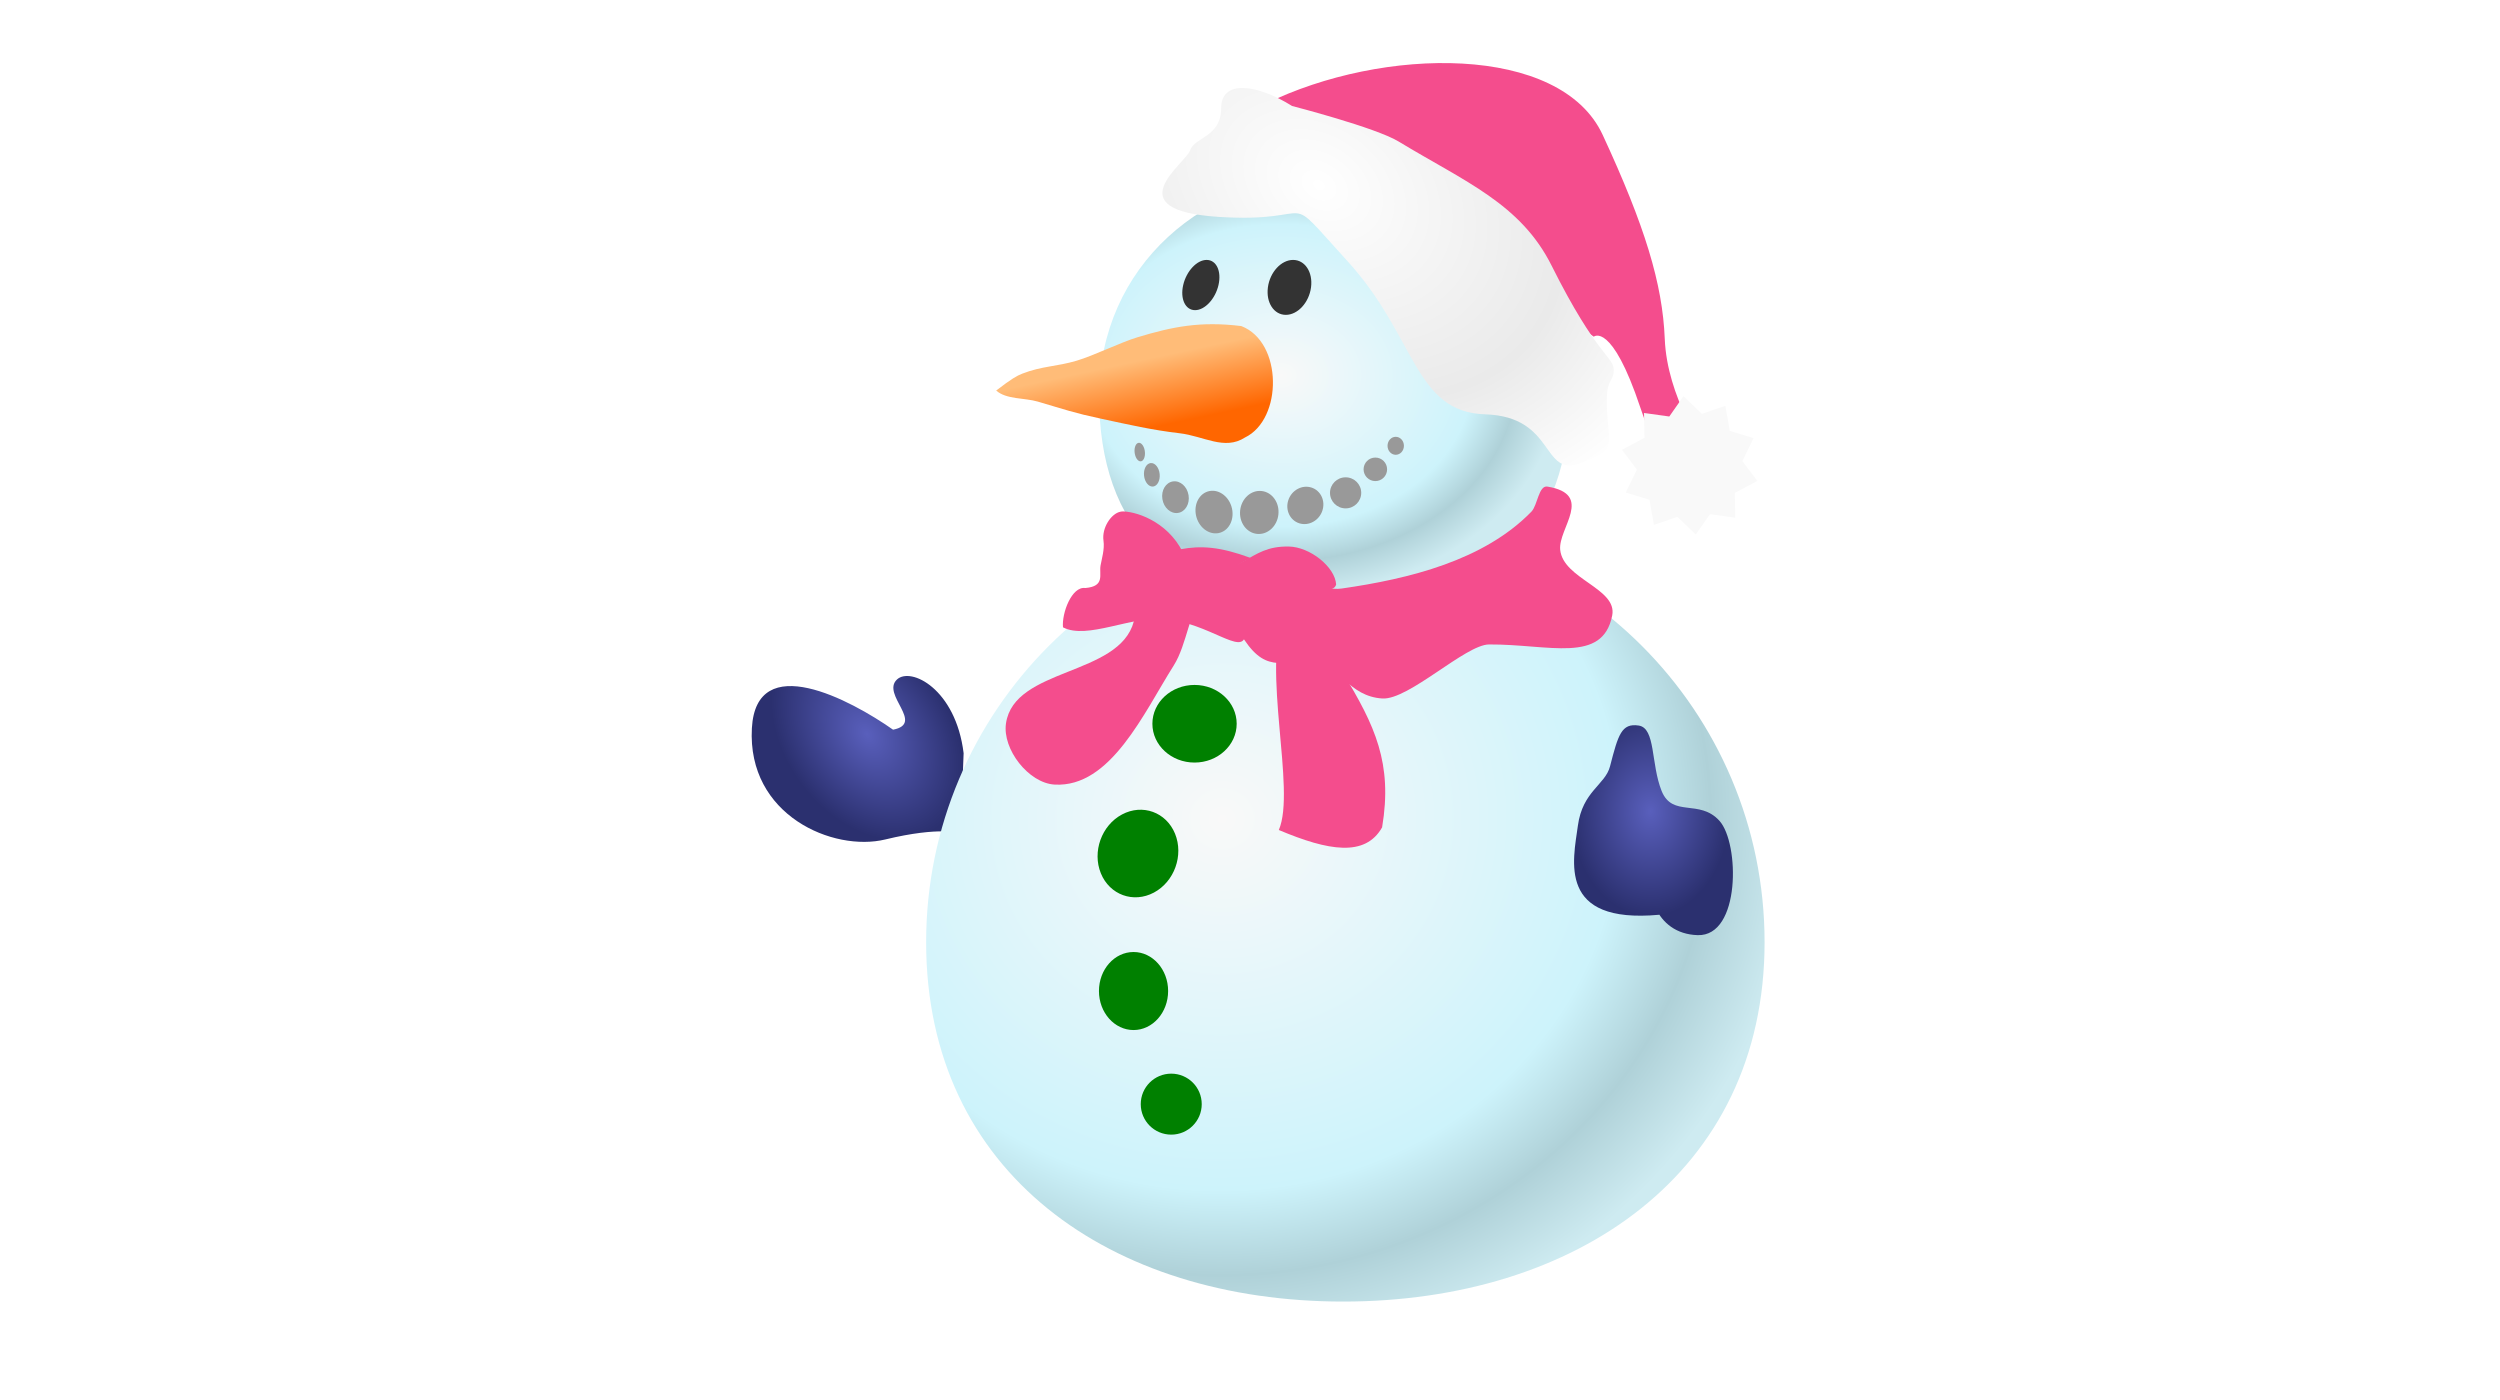
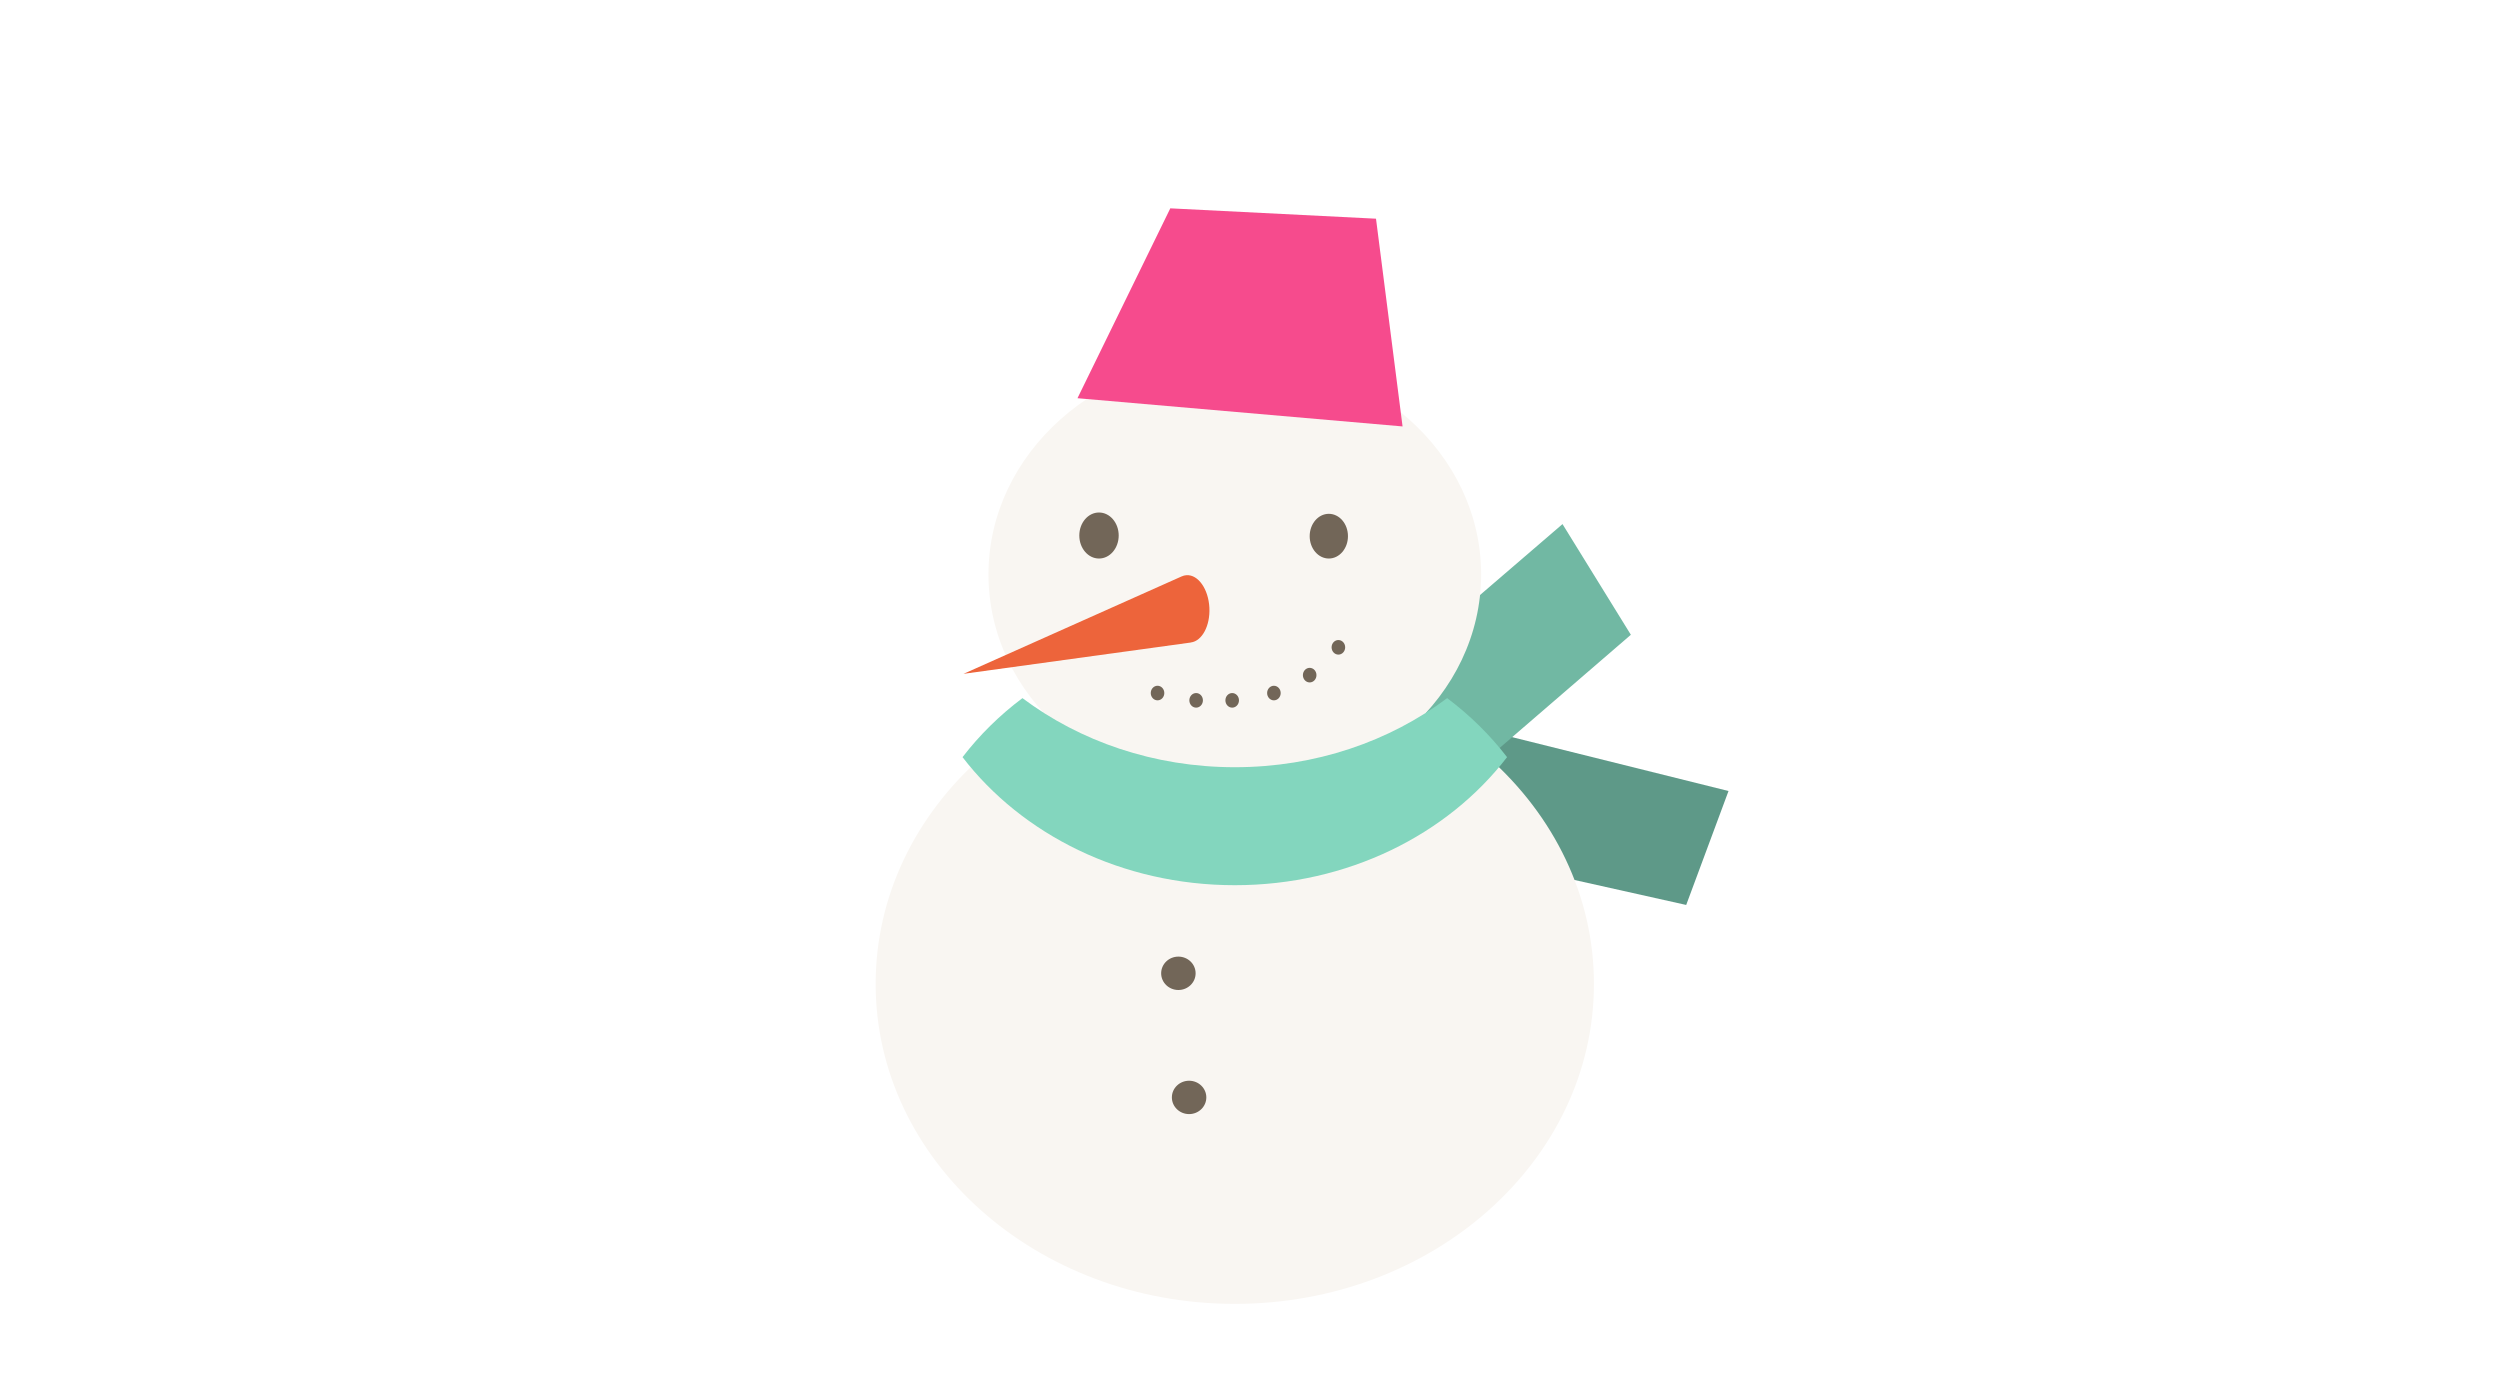
<svg xmlns="http://www.w3.org/2000/svg" version="1.1" id="Layer_1" viewBox="0 0 768 430" enable-background="new 0 0 768 430" xml:space="preserve">
-   <g transform="translate(-7.67539,-6.68045)">
-     <radialGradient id="SVGID_1_" cx="293.028" cy="223.344" r="22.649" gradientTransform="matrix(0.936 1.2764 -0.9072 0.6653 202.4502 -290.3725)" gradientUnits="userSpaceOnUse">
-       <stop offset="0" style="stop-color:#595FBC" />
-       <stop offset="1" style="stop-color:#2B306F" />
-     </radialGradient>
-     <path fill="url(#SVGID_1_)" d="M303.701,238.069c-2.41-19.755-16.245-26.615-20.477-22.646c-4.917,4.61,8.671,13.491-1.205,15.419   c-13.009-9.154-42.02-24.674-43.365-0.481c-1.491,26.84,25.056,38.065,40.955,34.208c16.916-4.1,23.127-1.926,23.127-1.926   L303.701,238.069z" />
-     <radialGradient id="SVGID_2_" cx="453.136" cy="720.413" r="90.506" gradientTransform="matrix(1.9669 -0.073 0.0682 1.8374 -557.2849 -1032.3)" gradientUnits="userSpaceOnUse">
-       <stop offset="0" style="stop-color:#F9F9F9" />
-       <stop offset="0.685" style="stop-color:#CDF3FB" />
-       <stop offset="0.842" style="stop-color:#AFD1D8" />
-       <stop offset="1" style="stop-color:#CEEBF1" />
-     </radialGradient>
-     <path fill="url(#SVGID_2_)" d="M549.755,296.136c0,71.127-58.341,110.386-129.467,110.386   c-71.126,0-128.103-39.261-128.103-110.386c0-71.127,57.659-128.785,128.784-128.785   C492.095,167.351,549.755,225.011,549.755,296.136z" />
-     <radialGradient id="SVGID_3_" cx="487.904" cy="675.031" r="51.156" gradientTransform="matrix(1.6821 0.0188 -0.0148 1.3241 -409.5466 -780.9993)" gradientUnits="userSpaceOnUse">
-       <stop offset="0" style="stop-color:#F9F9F9" />
-       <stop offset="0.685" style="stop-color:#CDF3FB" />
-       <stop offset="0.842" style="stop-color:#AFD1D8" />
-       <stop offset="1" style="stop-color:#CEEBF1" />
-     </radialGradient>
-     <path fill="url(#SVGID_3_)" d="M489.792,128.511c0,39.89-21.776,64.128-72.229,64.733c-50.45,0.604-72.229-24.843-72.229-64.733   c0-39.891,32.337-68.141,72.229-68.141C457.455,60.37,489.792,88.619,489.792,128.511z" />
-     <linearGradient id="SVGID_4_" gradientUnits="userSpaceOnUse" x1="240.547" y1="312.395" x2="243.601" y2="326.659" gradientTransform="matrix(1.4373 0 0 1.4373 9.1896 -330.9427)">
-       <stop offset="0" style="stop-color:#FFBC78" />
-       <stop offset="1" style="stop-color:#FF6600" />
-     </linearGradient>
-     <path fill="url(#SVGID_4_)" d="M388.999,106.847c-12.61-1.553-21.14,0.21-31.806,3.415c-5.238,1.573-13.497,5.658-18.742,7.217   c-6.234,1.854-10.627,1.619-16.692,3.97c-1.747,0.677-3.314,1.575-8.051,5.208c3.092,2.763,8.732,2.207,12.77,3.391   c8.598,2.521,10.883,3.429,19.645,5.301c8.316,1.778,15.459,3.444,23.907,4.423c7.422,0.858,13.822,5.377,20.09,1.314   C401.737,135.512,401.806,111.778,388.999,106.847z" />
-     <path fill="#333333" d="M381.996,94.245c-0.975,4.257-4.192,7.712-7.188,7.717c-2.995,0.004-4.632-3.444-3.657-7.702   c0.001-0.005,0.002-0.011,0.004-0.016c0.975-4.257,4.192-7.712,7.188-7.716c2.995-0.005,4.631,3.443,3.657,7.702   C381.998,94.233,381.997,94.24,381.996,94.245z" />
-     <path fill="#333333" d="M410.423,94.967c-0.614,4.656-4.076,8.435-7.736,8.438s-6.129-3.769-5.516-8.426c0-0.003,0-0.007,0-0.013   c0.612-4.656,4.076-8.435,7.735-8.438c3.658-0.003,6.132,3.769,5.519,8.426C410.425,94.959,410.423,94.962,410.423,94.967z" />
-     <path fill="#999999" d="M359.317,144.991c0.302,1.541-0.128,3.045-0.961,3.361s-1.754-0.677-2.057-2.218   c-0.001-0.002-0.001-0.005-0.002-0.009c-0.303-1.54,0.128-3.044,0.961-3.36c0.834-0.316,1.754,0.679,2.058,2.218   C359.316,144.985,359.317,144.988,359.317,144.991z" />
-     <path fill="#999999" d="M433.793,150.858c0,1.996-1.616,3.614-3.611,3.614s-3.614-1.618-3.614-3.614s1.619-3.614,3.614-3.614   S433.793,148.862,433.793,150.858z" />
-     <path fill="#999999" d="M425.843,158.085c0,2.635-2.146,4.771-4.795,4.771c-2.647,0-4.797-2.137-4.797-4.771   c0-2.636,2.148-4.771,4.797-4.771C423.697,153.313,425.843,155.449,425.843,158.085z" />
-     <path fill="#999999" d="M363.919,152.302c0.203,1.987-0.707,3.707-2.03,3.846c-1.324,0.139-2.561-1.359-2.762-3.345   c-0.001-0.007-0.001-0.015-0.002-0.022c-0.203-1.985,0.707-3.708,2.03-3.845c1.323-0.138,2.56,1.36,2.762,3.344   C363.917,152.287,363.918,152.295,363.919,152.302z" />
-     <path fill="#999999" d="M372.804,158.837c0.424,2.667-1.033,5.094-3.252,5.418c-2.221,0.326-4.365-1.573-4.789-4.241   c-0.001-0.009-0.002-0.016-0.004-0.024c-0.423-2.667,1.033-5.092,3.253-5.418c2.221-0.326,4.365,1.573,4.789,4.24   C372.801,158.821,372.802,158.83,372.804,158.837z" />
-     <path fill="#999999" d="M410.52,156.442c2.885,0.901,4.397,4.094,3.382,7.131c-1.018,3.039-4.182,4.772-7.066,3.871   c-2.886-0.9-4.397-4.094-3.383-7.132C404.47,157.275,407.634,155.541,410.52,156.442L410.52,156.442z" />
-     <path fill="#999999" d="M438.96,143.628c0.003,1.522-1.122,2.762-2.512,2.764c-1.391,0.002-2.519-1.229-2.521-2.752   c0-0.002,0-0.006,0-0.01c-0.003-1.523,1.122-2.76,2.511-2.763c1.391-0.003,2.52,1.229,2.521,2.752   C438.96,143.621,438.96,143.625,438.96,143.628z" />
-     <path fill="#999999" d="M379.271,157.524c3.054-0.564,6.137,1.873,6.887,5.442c0.75,3.571-1.119,6.922-4.173,7.486   c-0.003,0-0.005,0.001-0.008,0.002c-3.054,0.564-6.138-1.874-6.888-5.443c-0.749-3.571,1.12-6.921,4.173-7.486   C379.264,157.525,379.268,157.524,379.271,157.524z" />
-     <path fill="#999999" d="M395.259,157.522c3.24,0.357,5.539,3.597,5.138,7.233c-0.403,3.636-3.358,6.294-6.599,5.935   c-0.004,0-0.006,0-0.01-0.001c-3.24-0.358-5.54-3.597-5.137-7.233c0.403-3.636,3.356-6.294,6.598-5.936   C395.254,157.52,395.255,157.522,395.259,157.522z" />
-     <path fill="#008000" d="M387.583,229.016c0,6.586-5.797,11.924-12.947,11.924c-7.15,0-12.946-5.338-12.946-11.924   s5.796-11.923,12.946-11.923C381.786,217.093,387.583,222.43,387.583,229.016z" />
-     <path fill="#008000" d="M368.648,262.802c2.706,6.627-0.202,14.719-6.495,18.078c-6.292,3.357-13.587,0.711-16.293-5.914   c-2.706-6.627,0.202-14.722,6.494-18.08C358.649,253.526,365.943,256.177,368.648,262.802z" />
-     <path fill="#008000" d="M366.522,311.124c0,6.621-4.757,11.986-10.624,11.986s-10.625-5.364-10.625-11.986   c0-6.62,4.756-11.986,10.625-11.986C361.766,299.137,366.522,304.504,366.522,311.124z" />
-     <path fill="#008000" d="M376.847,345.874c0,5.172-4.193,9.367-9.366,9.367s-9.367-4.195-9.367-9.367   c0-5.173,4.194-9.368,9.367-9.368S376.847,340.701,376.847,345.874z" />
-     <path fill="#F44D8D" d="M400.529,261.657c15.275,6.449,26.542,8.348,31.729-0.811c3.311-19.7-2.243-31.325-11.97-47.356   c-4.945-1.28-10.299-19.063-9.457-23.121c0.842-4.058,6.369-1.036,7.308-4.106c-0.308-5.413-8.036-11.583-14.567-11.687   c-6.531-0.101-9.574,2.13-13.985,4.588c-5.607,3.125-14.869,6.163-17.663-0.888c-4.247-10.716-14.349-14.297-19.132-14.486   c-0.319-0.013-0.602,0.031-0.894,0.085c-2.842,0.529-5.808,4.943-5.227,8.931c0.375,2.575-0.553,5.599-0.906,7.593   c-0.497,2.813,1.479,6.398-4.682,6.921c-4.167-0.598-7.271,7.738-6.859,12.073c7.396,3.916,21.145-3.61,31.429-2.556   c13.677,1.403,23.598,11.279,24.546,5.085c2.055-13.429,15.965-16.585,11.99-6.917C395.115,212.203,405.892,249.25,400.529,261.657   L400.529,261.657z" />
-     <path fill="#F44D8D" d="M391.875,178.081c-9.339-3.439-15.129-3.869-21.682-2.651c-8.192,1.523-11.541,12.071-14.213,22.165   c-4.459,16.84-36.745,14.082-39.269,31.319c-1.16,7.917,6.949,18.335,14.936,18.791c17.234,0.981,27.399-22.024,36.619-36.62   c4.097-6.484,4.831-17.148,9.636-23.126C381.699,183.235,391.875,178.081,391.875,178.081L391.875,178.081z" />
-     <path fill="#F44D8D" d="M400.546,185.549c5.812-2.808,12.883,2.845,19.273,1.928c20.753-2.979,43.668-8.593,58.299-23.609   c1.916-1.966,2.229-8.162,4.937-7.708c14.452,2.412,3.254,12.792,3.912,19.414c0.898,9.009,17.606,11.841,15.982,20.164   c-2.922,14.978-19.375,8.818-37.849,8.917c-7.194,0.04-24.656,17.095-32.753,16.604c-10.412-0.63-13.339-10.296-20.239-10.895   c-11.311-0.978-15.887,3.682-23.608-9.396C385.784,196.365,395.734,187.874,400.546,185.549z" />
-     <path fill="#F44D8D" d="M396.44,38.565c36.115-17.715,90.627-18.398,103.572,9.54c12.946,27.937,18.397,45.654,19.079,62.689   c0.72,17.975,12.267,34.069,12.267,34.069l-8.177,4.769c0,0-4.771,2.727-11.584-17.716c-8.846-26.536-14.311-21.805-14.311-21.805" />
-     <path fill="#F9F9F9" d="M540.745,165.722l-7.76-1.082l-4.373,6.246l-5.641-5.436l-7.21,2.482l-1.365-7.713l-7.292-2.229   l3.428-7.044l-4.591-6.089l6.914-3.685l-0.134-7.625l7.759,1.083l4.373-6.248l5.642,5.437l7.21-2.483l1.366,7.714l7.292,2.229   l-3.429,7.045l4.59,6.09l-6.913,3.685L540.745,165.722z" />
-     <radialGradient id="SVGID_5_" cx="297.082" cy="148.293" r="48.237" gradientTransform="matrix(2.1522 1.3868 -1.0059 1.5611 -77.3415 -579.9053)" gradientUnits="userSpaceOnUse">
-       <stop offset="0" style="stop-color:#FFFFFF" />
-       <stop offset="0.654" style="stop-color:#EAEAEA" />
-       <stop offset="1" style="stop-color:#FFFFFF" />
-     </radialGradient>
-     <path fill="url(#SVGID_5_)" d="M404.617,39.247c-10.9-6.814-21.804-8.177-21.804,0.682s-8.178,8.858-9.54,12.947   c-1.364,4.088-23.168,18.398,8.859,20.442c32.025,2.044,18.399-9.539,39.522,13.628c21.123,23.168,20.441,46.335,42.246,47.016   c21.805,0.681,17.196,19.53,29.301,14.991c10.901-4.089,8.858-4.77,8.176-15.672c-0.681-10.902,2.045-8.858,2.045-12.947   c0-4.087-5.125-4.116-19.079-32.025c-9.54-19.08-26.609-25.781-47.017-38.159C430.213,45.836,404.617,39.247,404.617,39.247z" />
-     <radialGradient id="SVGID_6_" cx="351.693" cy="355.064" r="16.976" gradientTransform="matrix(1.4373 0 0 1.8998 9.1896 -418.625)" gradientUnits="userSpaceOnUse">
-       <stop offset="0" style="stop-color:#595FBC" />
-       <stop offset="1" style="stop-color:#2B306F" />
-     </radialGradient>
-     <path fill="url(#SVGID_6_)" d="M525.422,263.598c0,0-7.553-1.68-10.202,7.232c-2.649,8.913,0.73,22.704,13.974,23.127   c13.241,0.426,12.88-28.216,6.723-35.091c-6.155-6.876-14.475-0.903-17.805-9.237c-3.331-8.332-1.78-19.287-7.046-20.064   c-5.264-0.777-6.267,2.764-8.789,12.527c-1.48,5.734-8.446,7.607-9.88,18.258c-1.437,10.648-6.388,30.236,24.99,27.347" />
-   </g>
+   <polygon fill="#5E9988" points="437.544,260.021 444.504,221.471 531,243 518,278 " />
+   <polygon fill="#71B8A3" points="444.087,244.091 419.345,213.155 480,161 501,195 " />
+   <path fill="#F9F6F2" d="M379.331,400.553c-60.936,0-110.331-44.006-110.331-98.285c0-54.282,49.395-98.287,110.331-98.287  c60.933,0,110.326,44.005,110.326,98.287C489.656,356.547,440.264,400.553,379.331,400.553" />
+   <ellipse fill="#F9F6F2" cx="379.33" cy="176.466" rx="75.674" ry="67.417" />
+   <path fill="#ED643B" d="M364.504,176.694c-0.53,0.03-1.035,0.168-1.519,0.391c0.004-0.003,0.004-0.007,0.004-0.007L296,207  l69.822-9.618c0,0-0.002-0.014-0.002-0.018c3.447-0.422,5.979-5.118,5.704-10.694C371.229,180.954,368.082,176.486,364.504,176.694z  " />
+   <path fill="#726658" d="M414.094,164.713c0,3.793-2.635,6.867-5.878,6.867c-3.246,0-5.883-3.074-5.883-6.867  c0-3.795,2.637-6.869,5.883-6.869C411.459,157.844,414.094,160.918,414.094,164.713z" />
+   <path fill="#726658" d="M367.292,299c0,2.83-2.369,5.128-5.291,5.128c-2.926,0-5.294-2.298-5.294-5.128s2.368-5.128,5.294-5.128  C364.923,293.872,367.292,296.17,367.292,299z" />
+   <path fill="#726658" d="M370.583,337.122c0,2.832-2.37,5.129-5.292,5.129c-2.922,0-5.291-2.297-5.291-5.129  c0-2.829,2.369-5.122,5.291-5.122C368.212,332,370.583,334.293,370.583,337.122z" />
+   <path fill="#726658" d="M357.677,212.905c0,1.237-0.929,2.24-2.084,2.24c-1.147,0-2.082-1.003-2.082-2.24  c0-1.241,0.935-2.243,2.082-2.243C356.748,210.662,357.677,211.665,357.677,212.905z" />
+   <path fill="#726658" d="M369.536,215.148c0,1.236-0.935,2.24-2.084,2.24c-1.152,0-2.086-1.004-2.086-2.24  c0-1.242,0.935-2.243,2.086-2.243C368.602,212.905,369.536,213.907,369.536,215.148z" />
+   <path fill="#726658" d="M380.613,215.148c0,1.236-0.934,2.24-2.084,2.24c-1.153,0-2.087-1.004-2.087-2.24  c0-1.242,0.934-2.243,2.087-2.243C379.679,212.905,380.613,213.907,380.613,215.148z" />
+   <path fill="#726658" d="M393.428,212.907c0,1.237-0.938,2.241-2.086,2.241s-2.084-1.004-2.084-2.241  c0-1.241,0.936-2.242,2.084-2.242S393.428,211.667,393.428,212.907z" />
+   <path fill="#726658" d="M404.418,207.405c0,1.237-0.932,2.24-2.085,2.24c-1.149,0-2.084-1.003-2.084-2.24  c0-1.242,0.935-2.243,2.084-2.243C403.486,205.162,404.418,206.164,404.418,207.405z" />
+   <path fill="#726658" d="M413.237,198.86c0,1.236-0.933,2.238-2.086,2.238c-1.149,0-2.086-1.002-2.086-2.238  c0-1.242,0.937-2.243,2.086-2.243C412.305,196.617,413.237,197.619,413.237,198.86z" />
+   <path fill="#83D6BE" d="M444.564,214.463c-17.623,13.236-40.379,21.227-65.234,21.227c-24.856,0-47.612-7.991-65.239-21.227  c-7.014,5.265-13.204,11.375-18.401,18.132c18.248,23.749,48.897,39.34,83.64,39.34c34.74,0,65.391-15.591,83.641-39.34  C457.775,225.838,451.576,219.729,444.564,214.463z" />
+   <path fill="#726658" d="M343.664,164.511c0,3.905-2.709,7.069-6.055,7.069c-3.34,0-6.047-3.164-6.047-7.069  c0-3.906,2.707-7.071,6.047-7.071C340.955,157.44,343.664,160.604,343.664,164.511z" />
+   <polygon fill="#F64B8D" points="359.517,64.001 331,122.332 430.869,131 422.707,67.183 " />
</svg>
